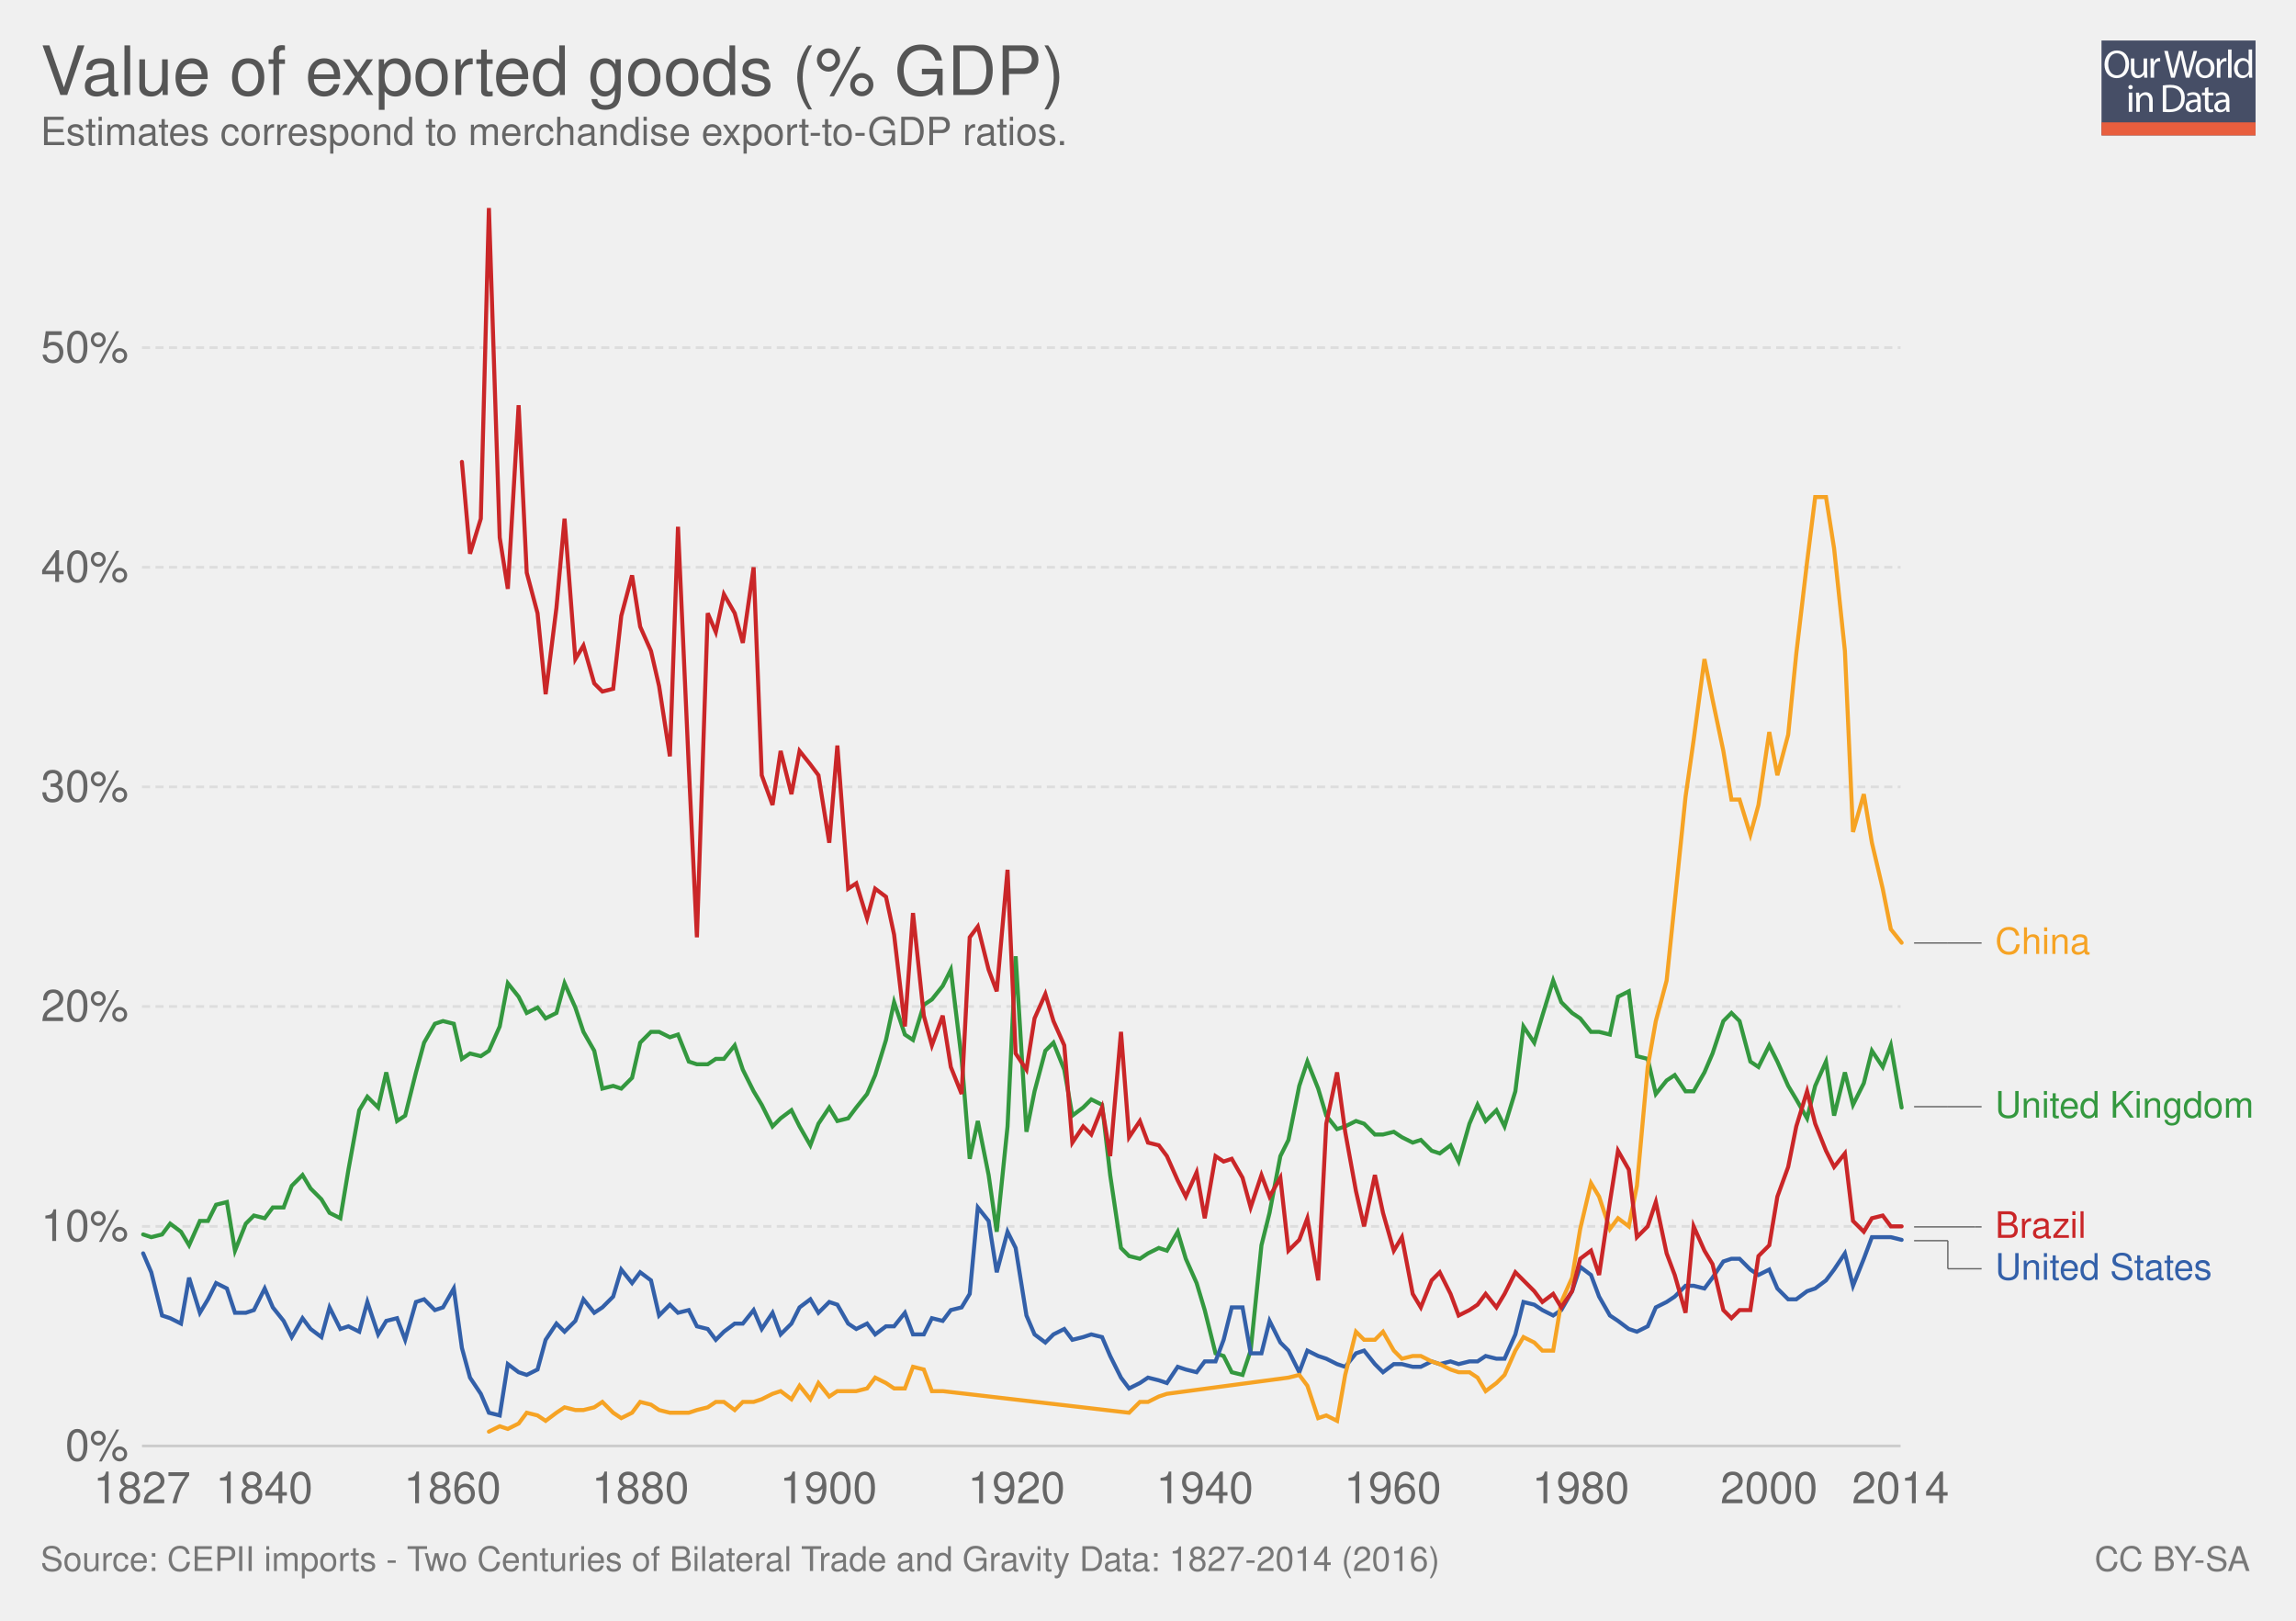
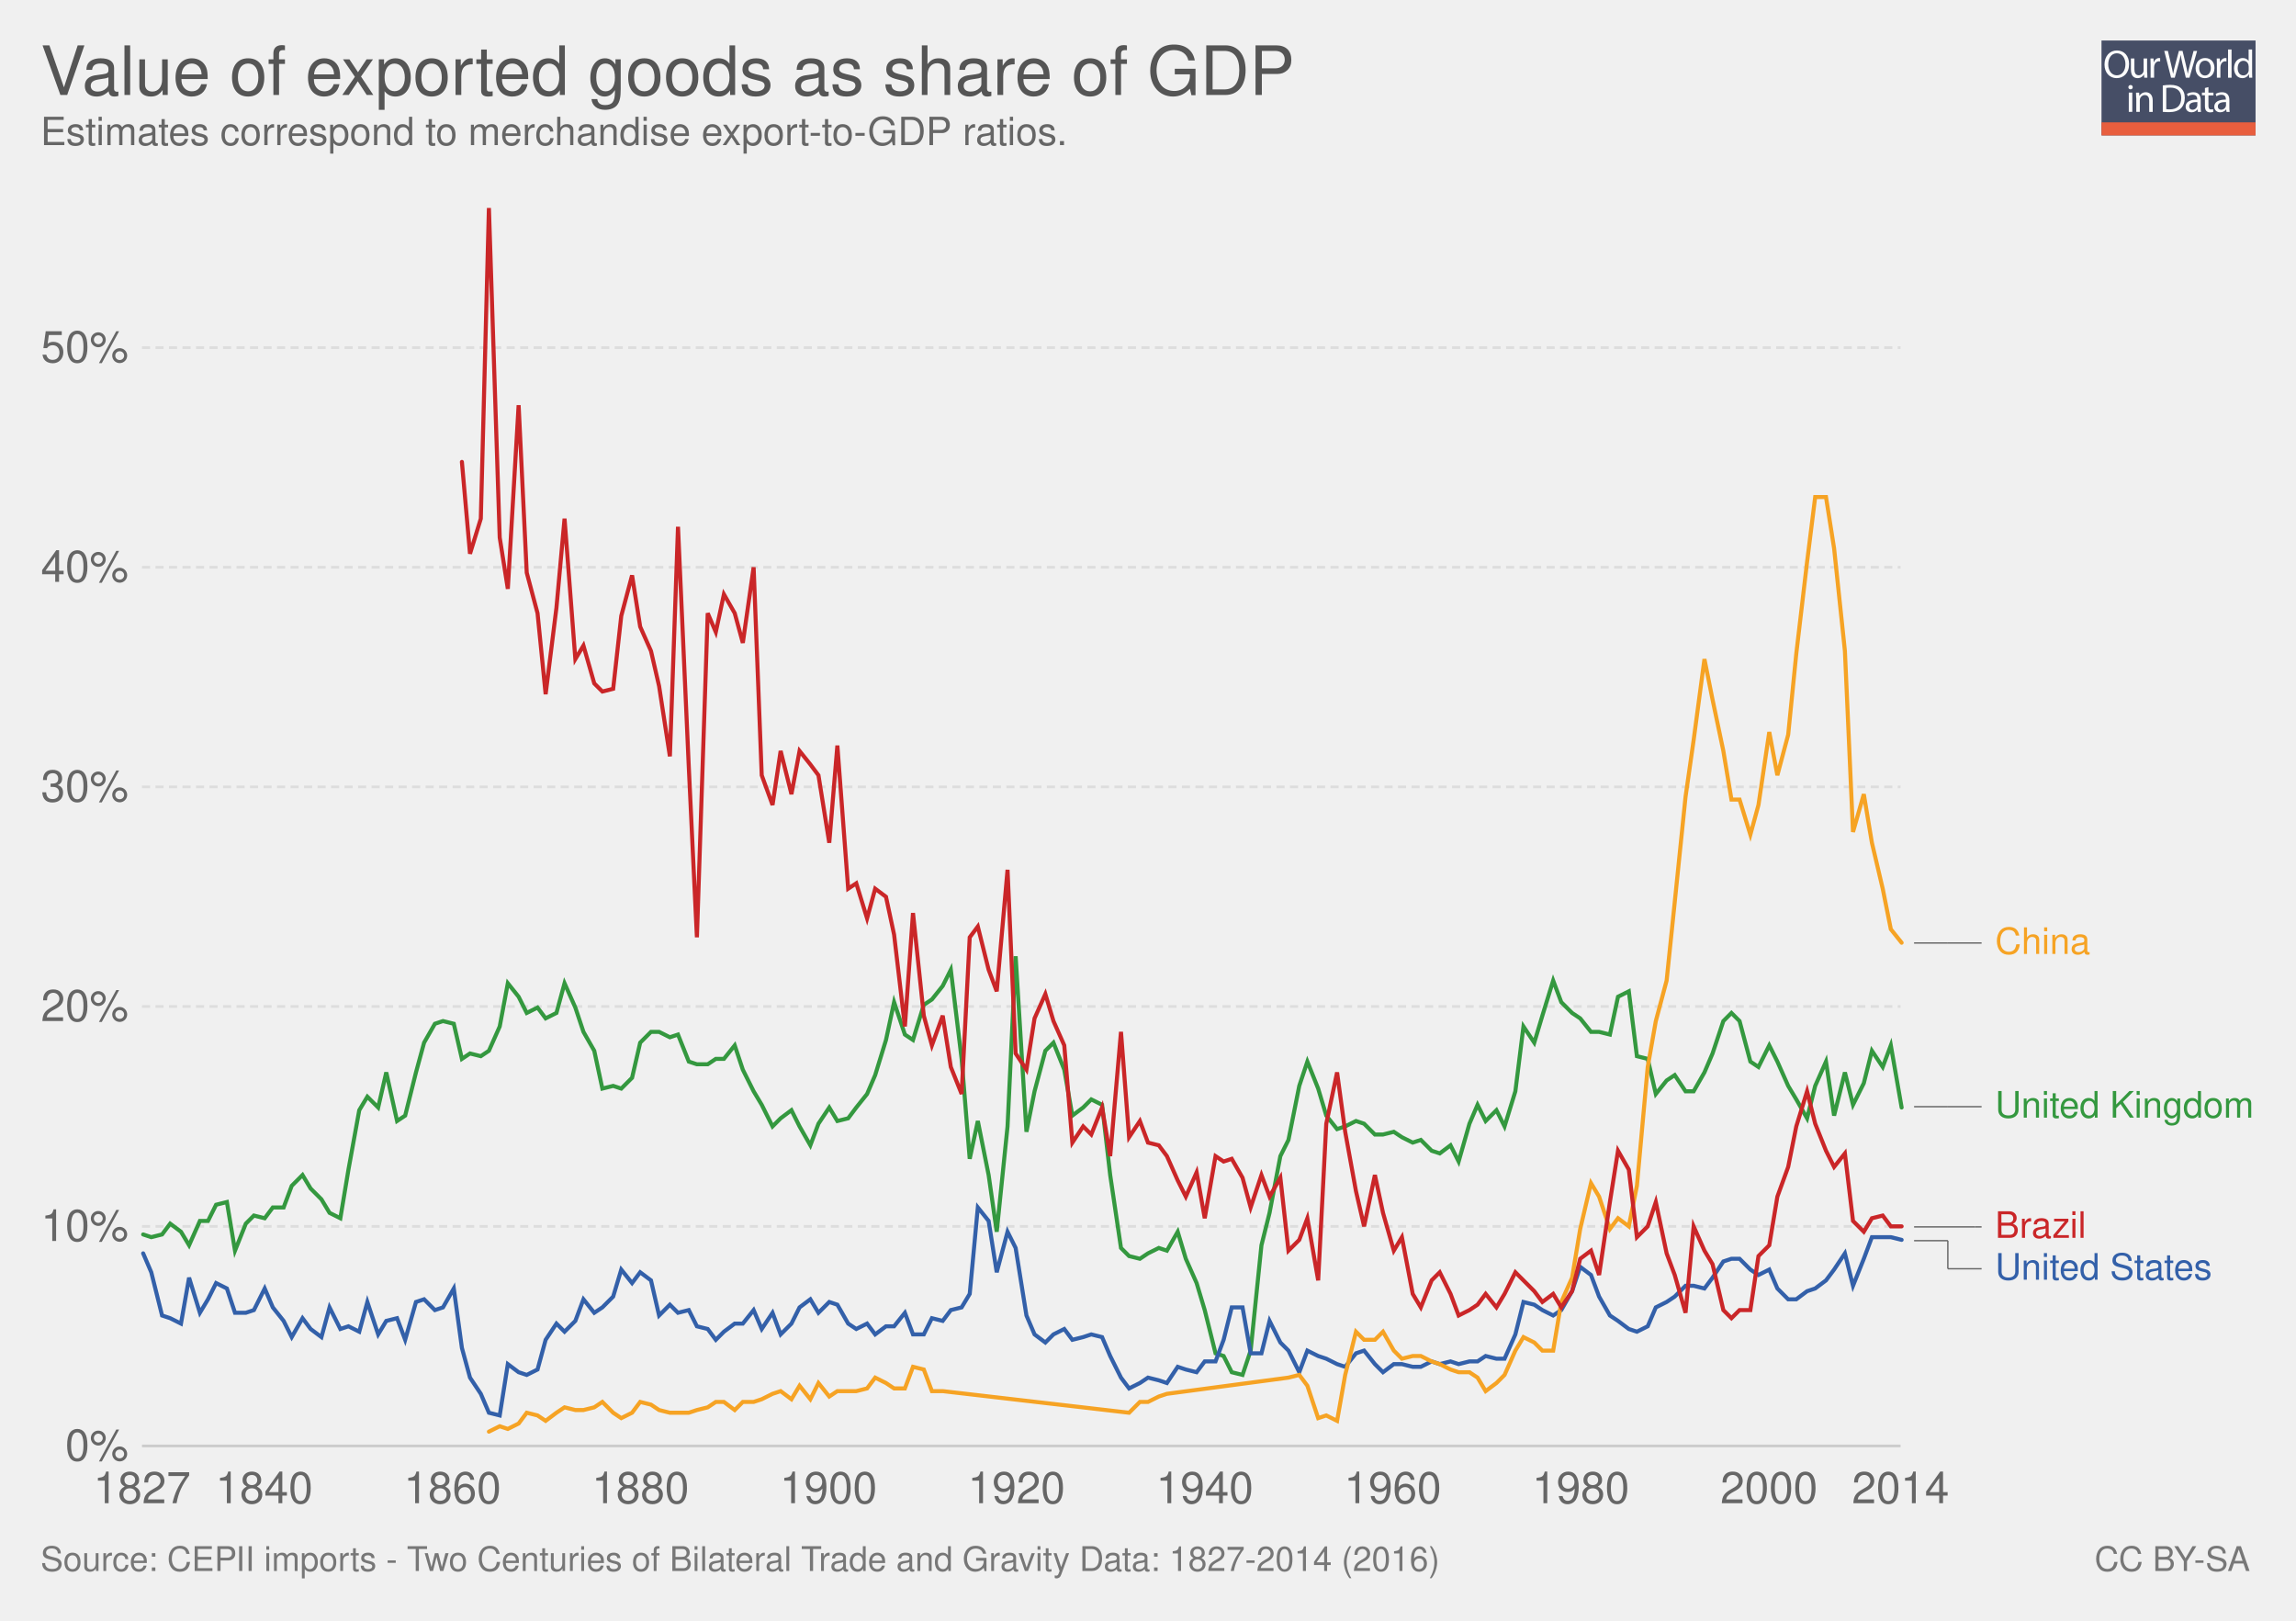
<svg xmlns="http://www.w3.org/2000/svg" xmlns:xlink="http://www.w3.org/1999/xlink" version="1.1" style="font-family: 'Helvetica Neue', Helvetica, Arial, sans-serif; font-size: 18px; background-color: white; text-rendering: optimizeLegibility; -webkit-font-smoothing: antialiased;" width="850" height="600">
  <g class="ChartTab">
    <g class="HeaderView">
      <g opacity="0.8" transform="translate(778, 15) scale(0.27)">
        <a xlink:href="https://ourworldindata.org" target="_blank">
          <g>
            <rect x="0" y="0" fill="#1B2543" width="211.2" height="130.1" />
            <rect x="0" y="112.2" fill="#E63912" width="211.2" height="17.9" />
            <g>
              <rect x="1.2" y="12.3" fill="none" width="210.2" height="99.2" />
              <path fill="#FFFFFF" d="M37.8,32.2c0,12.7-7.7,19.4-17.1,19.4c-9.7,0-16.6-7.5-16.6-18.7c0-11.7,7.3-19.3,17.1-19.3 C31.3,13.7,37.8,21.3,37.8,32.2z M9.2,32.8c0,7.9,4.3,14.9,11.8,14.9c7.5,0,11.8-6.9,11.8-15.3c0-7.3-3.8-14.9-11.8-14.9 C13.1,17.5,9.2,24.8,9.2,32.8z" />
              <path fill="#FFFFFF" d="M62.7,43.8c0,2.7,0.1,5.1,0.2,7.2h-4.3l-0.3-4.3h-0.1c-1.3,2.1-4,4.9-8.8,4.9c-4.2,0-9.1-2.3-9.1-11.6 V24.6h4.8v14.6c0,5,1.5,8.4,5.9,8.4c3.2,0,5.5-2.2,6.3-4.4c0.3-0.7,0.4-1.6,0.4-2.5V24.6h4.8V43.8z" />
              <path fill="#FFFFFF" d="M67.3,32.8c0-3.1-0.1-5.8-0.2-8.2h4.2l0.2,5.2h0.2c1.2-3.5,4.1-5.8,7.3-5.8c0.5,0,0.9,0.1,1.4,0.2v4.5 c-0.5-0.1-1-0.2-1.6-0.2c-3.4,0-5.8,2.6-6.5,6.2c-0.1,0.7-0.2,1.4-0.2,2.2V51h-4.8V32.8z" />
              <path fill="#FFFFFF" d="M95.4,51l-9.4-36.8h5l4.4,18.6c1.1,4.6,2.1,9.2,2.7,12.7h0.1c0.6-3.7,1.8-8,3-12.8l4.9-18.5h5l4.5,18.7 c1,4.4,2,8.7,2.6,12.6h0.1c0.8-4,1.8-8.1,3-12.7l4.9-18.5h4.9L120.6,51h-5L111,31.9c-1.1-4.7-1.9-8.3-2.4-12h-0.1 c-0.7,3.7-1.5,7.3-2.8,12L100.4,51H95.4z" />
              <path fill="#FFFFFF" d="M154.9,37.6c0,9.8-6.8,14-13.2,14c-7.2,0-12.7-5.2-12.7-13.6c0-8.8,5.8-14,13.1-14 C149.8,24,154.9,29.5,154.9,37.6z M133.9,37.9c0,5.8,3.3,10.1,8,10.1c4.6,0,8-4.3,8-10.3c0-4.5-2.2-10.1-7.9-10.1 C136.3,27.6,133.9,32.8,133.9,37.9z" />
              <path fill="#FFFFFF" d="M158.2,32.8c0-3.1-0.1-5.8-0.2-8.2h4.2l0.2,5.2h0.2c1.2-3.5,4.1-5.8,7.3-5.8c0.5,0,0.9,0.1,1.4,0.2v4.5 c-0.5-0.1-1-0.2-1.6-0.2c-3.4,0-5.8,2.6-6.5,6.2c-0.1,0.7-0.2,1.4-0.2,2.2V51h-4.8V32.8z" />
              <path fill="#FFFFFF" d="M173.5,12.3h4.8V51h-4.8V12.3z" />
              <path fill="#FFFFFF" d="M206.5,12.3v31.9c0,2.3,0.1,5,0.2,6.8h-4.3l-0.2-4.6H202c-1.5,2.9-4.7,5.2-9,5.2 c-6.4,0-11.3-5.4-11.3-13.4c-0.1-8.8,5.4-14.2,11.9-14.2c4,0,6.8,1.9,8,4h0.1V12.3H206.5z M201.7,35.4c0-0.6-0.1-1.4-0.2-2 c-0.7-3.1-3.3-5.6-6.9-5.6c-5,0-7.9,4.4-7.9,10.2c0,5.3,2.6,9.8,7.8,9.8c3.2,0,6.2-2.1,7.1-5.7c0.2-0.7,0.2-1.3,0.2-2.1V35.4z" />
              <path fill="#FFFFFF" d="M42.8,64c0.1,1.6-1.1,2.9-3.1,2.9c-1.7,0-2.9-1.3-2.9-2.9c0-1.7,1.3-3,3-3C41.7,61,42.8,62.3,42.8,64z M37.4,97.8V71.4h4.8v26.4H37.4z" />
              <path fill="#FFFFFF" d="M47.5,78.6c0-2.7-0.1-5-0.2-7.1h4.3l0.3,4.4h0.1c1.3-2.5,4.4-5,8.8-5c3.7,0,9.4,2.2,9.4,11.2v15.8h-4.8 V82.6c0-4.3-1.6-7.8-6.1-7.8c-3.2,0-5.6,2.2-6.5,4.9c-0.2,0.6-0.3,1.4-0.3,2.2v15.9h-4.8V78.6z" />
              <path fill="#FFFFFF" d="M84,61.6c2.9-0.4,6.3-0.8,10.1-0.8c6.8,0,11.7,1.6,14.9,4.6c3.3,3,5.2,7.3,5.2,13.2c0,6-1.9,10.9-5.3,14.3 c-3.4,3.4-9.1,5.3-16.3,5.3c-3.4,0-6.2-0.2-8.6-0.4V61.6z M88.8,94.1c1.2,0.2,3,0.3,4.8,0.3c10.2,0,15.7-5.7,15.7-15.6 c0.1-8.7-4.9-14.2-14.9-14.2c-2.5,0-4.3,0.2-5.6,0.5V94.1z" />
              <path fill="#FFFFFF" d="M132.1,97.8l-0.4-3.3h-0.2c-1.5,2.1-4.3,3.9-8.1,3.9c-5.4,0-8.1-3.8-8.1-7.6c0-6.4,5.7-9.9,15.9-9.8v-0.5 c0-2.2-0.6-6.1-6-6.1c-2.5,0-5,0.8-6.9,2l-1.1-3.2c2.2-1.4,5.4-2.3,8.7-2.3c8.1,0,10.1,5.5,10.1,10.8v9.9c0,2.3,0.1,4.5,0.4,6.3 H132.1z M131.4,84.4c-5.3-0.1-11.2,0.8-11.2,5.9c0,3.1,2.1,4.6,4.5,4.6c3.4,0,5.6-2.2,6.4-4.4c0.2-0.5,0.3-1,0.3-1.5V84.4z" />
              <path fill="#FFFFFF" d="M146.6,63.9v7.6h6.9v3.7h-6.9v14.2c0,3.3,0.9,5.1,3.6,5.1c1.3,0,2.2-0.2,2.8-0.3l0.2,3.6 c-0.9,0.4-2.4,0.7-4.3,0.7c-2.2,0-4-0.7-5.2-2c-1.4-1.4-1.9-3.8-1.9-6.9V75.1h-4.1v-3.7h4.1v-6.3L146.6,63.9z" />
              <path fill="#FFFFFF" d="M171.4,97.8l-0.4-3.3h-0.2c-1.5,2.1-4.3,3.9-8.1,3.9c-5.4,0-8.1-3.8-8.1-7.6c0-6.4,5.7-9.9,15.9-9.8v-0.5 c0-2.2-0.6-6.1-6-6.1c-2.5,0-5,0.8-6.9,2l-1.1-3.2c2.2-1.4,5.4-2.3,8.7-2.3c8.1,0,10.1,5.5,10.1,10.8v9.9c0,2.3,0.1,4.5,0.4,6.3 H171.4z M170.7,84.4c-5.3-0.1-11.2,0.8-11.2,5.9c0,3.1,2.1,4.6,4.5,4.6c3.4,0,5.6-2.2,6.4-4.4c0.2-0.5,0.3-1,0.3-1.5V84.4z" />
            </g>
          </g>
        </a>
      </g>
      <a href="https://ourworldindata.org/grapher/merchandise-exports-gdp-cepii" target="_blank">
        <text font-size="25.20" x="15.0" y="35.2" fill="#555">
-           <tspan x="15" y="35.16">Value of exported goods (% GDP)</tspan>
+           <tspan x="15" y="35.16">Value of exported goods as share of GDP</tspan>
        </text>
      </a>
      <text font-size="14.40" x="15.0" y="53.7" fill="#666">
        <tspan x="15" y="53.72">Estimates correspond to merchandise export-to-GDP ratios.</tspan>
      </text>
    </g>
    <g class="LineChart">
      <defs>
        <clipPath id="boundsClip-1">
          <rect x="42.562" y="0" width="830" height="959.8" />
        </clipPath>
      </defs>
      <g class="AxisBoxView">
        <g class="HorizontalAxis">
          <text x="52.6" y="556.5" fill="#666" text-anchor="middle" font-size="16.2">1827</text>
          <text x="97.8" y="556.5" fill="#666" text-anchor="middle" font-size="16.2">1840</text>
          <text x="167.5" y="556.5" fill="#666" text-anchor="middle" font-size="16.2">1860</text>
          <text x="237.1" y="556.5" fill="#666" text-anchor="middle" font-size="16.2">1880</text>
          <text x="306.7" y="556.5" fill="#666" text-anchor="middle" font-size="16.2">1900</text>
          <text x="376.3" y="556.5" fill="#666" text-anchor="middle" font-size="16.2">1920</text>
          <text x="446" y="556.5" fill="#666" text-anchor="middle" font-size="16.2">1940</text>
          <text x="515.6" y="556.5" fill="#666" text-anchor="middle" font-size="16.2">1960</text>
          <text x="585.2" y="556.5" fill="#666" text-anchor="middle" font-size="16.2">1980</text>
          <text x="654.9" y="556.5" fill="#666" text-anchor="middle" font-size="16.2">2000</text>
          <text x="703.6" y="556.5" fill="#666" text-anchor="middle" font-size="16.2">2014</text>
        </g>
        <g class="VerticalAxis">
          <text x="47.56" y="535.3" fill="#666" dominant-baseline="middle" text-anchor="end" font-size="16.2">0%</text>
          <text x="47.56" y="454" fill="#666" dominant-baseline="middle" text-anchor="end" font-size="16.2">10%</text>
          <text x="47.56" y="372.6" fill="#666" dominant-baseline="middle" text-anchor="end" font-size="16.2">20%</text>
          <text x="47.56" y="291.3" fill="#666" dominant-baseline="middle" text-anchor="end" font-size="16.2">30%</text>
          <text x="47.56" y="210" fill="#666" dominant-baseline="middle" text-anchor="end" font-size="16.2">40%</text>
          <text x="47.56" y="128.7" fill="#666" dominant-baseline="middle" text-anchor="end" font-size="16.2">50%</text>
        </g>
        <g class="AxisGridLines">
          <line x1="52.56" y1="535.3" x2="703.61" y2="535.3" stroke="#ccc" />
          <line x1="52.56" y1="454" x2="703.61" y2="454" stroke="#ddd" stroke-dasharray="3,2" />
          <line x1="52.56" y1="372.6" x2="703.61" y2="372.6" stroke="#ddd" stroke-dasharray="3,2" />
          <line x1="52.56" y1="291.3" x2="703.61" y2="291.3" stroke="#ddd" stroke-dasharray="3,2" />
          <line x1="52.56" y1="210" x2="703.61" y2="210" stroke="#ddd" stroke-dasharray="3,2" />
          <line x1="52.56" y1="128.7" x2="703.61" y2="128.7" stroke="#ddd" stroke-dasharray="3,2" />
        </g>
      </g>
      <g clip-path="url(#boundsClip-1)">
        <g class="HeightedLegend clickable">
          <g class="legendMark">
            <g class="indicator">
              <line x1="708.61" y1="349.1" x2="721.11" y2="349.1" stroke="#666" stroke-width="0.5" />
              <line x1="721.11" y1="349.1" x2="721.11" y2="349.1" stroke="#666" stroke-width="0.5" />
              <line x1="721.11" y1="349.1" x2="733.61" y2="349.1" stroke="#666" stroke-width="0.5" />
            </g>
            <rect x="703.61" y="342.35" width="70.37" height="13.5" fill="#fff" opacity="0" />
            <text font-size="13.50" x="738.6" y="353.2" fill="#f6a324">
              <tspan x="738.61" y="353.15">China</tspan>
            </text>
          </g>
          <g class="legendMark">
            <g class="indicator">
              <line x1="708.61" y1="409.7" x2="721.11" y2="409.7" stroke="#666" stroke-width="0.5" />
              <line x1="721.11" y1="409.7" x2="721.11" y2="409.7" stroke="#666" stroke-width="0.5" />
              <line x1="721.11" y1="409.7" x2="733.61" y2="409.7" stroke="#666" stroke-width="0.5" />
            </g>
            <rect x="703.61" y="402.95" width="131.39" height="13.5" fill="#fff" opacity="0" />
            <text font-size="13.50" x="738.6" y="413.8" fill="#34983f">
              <tspan x="738.61" y="413.75">United Kingdom</tspan>
            </text>
          </g>
          <g class="legendMark">
            <g class="indicator">
              <line x1="708.61" y1="454.2" x2="731.11" y2="454.2" stroke="#666" stroke-width="0.5" />
              <line x1="731.11" y1="454.2" x2="731.11" y2="454.2" stroke="#666" stroke-width="0.5" />
              <line x1="731.11" y1="454.2" x2="733.61" y2="454.2" stroke="#666" stroke-width="0.5" />
            </g>
            <rect x="703.61" y="447.45" width="68.75" height="13.5" fill="#fff" opacity="0" />
            <text font-size="13.50" x="738.6" y="458.3" fill="#ca2628">
              <tspan x="738.61" y="458.25">Brazil</tspan>
            </text>
          </g>
          <g class="legendMark">
            <g class="indicator">
              <line x1="708.61" y1="459.3" x2="721.11" y2="459.3" stroke="#666" stroke-width="0.5" />
              <line x1="721.11" y1="459.3" x2="721.11" y2="469.7" stroke="#666" stroke-width="0.5" />
              <line x1="721.11" y1="469.7" x2="733.61" y2="469.7" stroke="#666" stroke-width="0.5" />
            </g>
            <rect x="703.61" y="462.95" width="116.405" height="13.5" fill="#fff" opacity="0" />
            <text font-size="13.50" x="738.6" y="473.8" fill="#3360a9">
              <tspan x="738.61" y="473.75">United States</tspan>
            </text>
          </g>
        </g>
        <g class="Lines">
          <rect x="53" y="77" width="651" height="459" fill="rgba(255,255,255,0)" opacity="0" />
          <g class="key-United-Kingdom_0">
            <path stroke="#34983f" stroke-linecap="round" d="M53 457L56 458L60 457L63 453L67 456L70 461L74 452L77 452L80 446L84 445L87 463L91 453L94 450L98 451L101 447L105 447L108 439L112 435L115 440L119 444L122 449L126 451L129 433L133 411L136 406L140 410L143 397L147 415L150 413L154 397L157 386L161 379L164 378L168 379L171 392L174 390L178 391L181 389L185 380L188 364L192 369L195 375L199 373L202 377L206 375L209 364L213 373L216 382L220 389L223 403L227 402L230 403L234 399L237 386L241 382L244 382L248 384L251 383L255 393L258 394L262 394L265 392L268 392L272 387L275 396L279 404L282 409L286 417L289 414L293 411L296 417L300 424L303 416L307 410L310 415L314 414L317 410L321 405L324 398L328 385L331 371L335 383L338 385L342 372L345 370L349 365L352 359L356 392L359 429L362 415L366 435L369 456L373 417L376 354L380 419L383 404L387 389L390 386L394 396L397 413L401 410L404 407L408 409L411 435L415 462L418 465L422 466L425 464L429 462L432 463L436 456L439 466L443 475L446 485L450 501L453 502L456 508L460 509L463 500L467 461L470 449L474 428L477 422L481 402L484 393L488 403L491 413L495 418L498 417L502 415L505 416L509 420L512 420L516 419L519 421L523 423L526 422L530 426L533 427L537 424L540 430L544 416L547 409L550 415L554 411L557 417L561 404L564 380L568 386L571 376L575 363L578 371L582 375L585 377L589 382L592 382L596 383L599 369L603 367L606 391L610 392L613 405L617 400L620 398L624 404L627 404L631 397L634 390L638 378L641 375L644 378L648 393L651 395L655 387L658 393L662 402L665 407L669 414L672 402L676 393L679 413L683 397L686 409L690 401L693 389L697 395L700 387L704 410" fill="none" stroke-width="1.5" />
          </g>
          <g class="key-United-States_0">
            <path stroke="#3360a9" stroke-linecap="round" d="M53 464L56 471L60 487L63 488L67 490L70 473L74 486L77 481L80 475L84 477L87 486L91 486L94 485L98 477L101 484L105 489L108 495L112 488L115 492L119 495L122 484L126 492L129 491L133 493L136 482L140 494L143 489L147 488L150 496L154 482L157 481L161 485L164 484L168 477L171 499L174 510L178 516L181 523L185 524L188 505L192 508L195 509L199 507L202 496L206 490L209 493L213 489L216 481L220 486L223 484L227 480L230 470L234 475L237 471L241 474L244 487L248 483L251 486L255 485L258 491L262 492L265 496L268 493L272 490L275 490L279 485L282 492L286 486L289 494L293 490L296 484L300 481L303 486L307 482L310 483L314 490L317 492L321 490L324 494L328 491L331 491L335 486L338 494L342 494L345 488L349 489L352 485L356 484L359 479L362 447L366 452L369 471L373 456L376 462L380 487L383 494L387 497L390 494L394 492L397 496L401 495L404 494L408 495L411 502L415 510L418 514L422 512L425 510L429 511L432 512L436 506L439 507L443 508L446 504L450 504L453 496L456 484L460 484L463 501L467 501L470 489L474 497L477 500L481 508L484 500L488 502L491 503L495 505L498 506L502 501L505 500L509 505L512 508L516 505L519 505L523 506L526 506L530 504L533 505L537 504L540 505L544 504L547 504L550 502L554 503L557 503L561 494L564 482L568 483L571 485L575 487L578 485L582 478L585 469L589 472L592 480L596 487L599 489L603 492L606 493L610 491L613 484L617 482L620 480L624 476L627 476L631 477L634 473L638 467L641 466L644 466L648 470L651 472L655 470L658 477L662 481L665 481L669 478L672 477L676 474L679 470L683 464L686 476L690 466L693 458L697 458L700 458L704 459" fill="none" stroke-width="1.5" />
          </g>
          <g class="key-China_0">
            <path stroke="#f6a324" stroke-linecap="round" d="M181 530L185 528L188 529L192 527L195 523L199 524L202 526L206 523L209 521L213 522L216 522L220 521L223 519L227 523L230 525L234 523L237 519L241 520L244 522L248 523L251 523L255 523L258 522L262 521L265 519L268 519L272 522L275 519L279 519L282 518L286 516L289 515L293 518L296 513L300 518L303 512L307 517L310 515L314 515L317 515L321 514L324 510L328 512L331 514L335 514L338 506L342 507L345 515L349 515L418 523L422 519L425 519L429 517L432 516L477 510L481 509L484 513L488 525L491 524L495 526L498 509L502 493L505 496L509 496L512 493L516 500L519 503L523 502L526 502L530 504L533 505L537 507L540 508L544 508L547 510L550 515L554 512L557 509L561 500L564 495L568 497L571 500L575 500L578 482L582 473L585 455L589 438L592 443L596 455L599 451L603 454L606 439L610 395L613 378L617 363L620 334L624 295L627 274L631 244L634 259L638 278L641 296L644 296L648 309L651 298L655 271L658 287L662 272L665 242L669 208L672 184L676 184L679 203L683 241L686 308L690 294L693 312L697 329L700 344L704 349" fill="none" stroke-width="1.5" />
          </g>
          <g class="key-Brazil_0">
            <path stroke="#ca2628" stroke-linecap="round" d="M171 171L174 205L178 192L181 77L185 199L188 218L192 150L195 212L199 227L202 257L206 225L209 192L213 244L216 239L220 253L223 256L227 255L230 228L234 213L237 232L241 241L244 254L248 280L251 195L255 284L258 347L262 227L265 234L268 220L272 227L275 238L279 210L282 287L286 298L289 278L293 294L296 278L300 283L303 287L307 312L310 276L314 329L317 327L321 340L324 329L328 332L331 346L335 380L338 338L342 376L345 387L349 376L352 395L356 405L359 347L362 343L366 359L369 367L373 322L376 390L380 396L383 377L387 368L390 378L394 387L397 423L401 417L404 420L408 410L411 428L415 382L418 421L422 415L425 423L429 424L432 428L436 437L439 443L443 434L446 451L450 428L453 430L456 429L460 436L463 447L467 435L470 443L474 436L477 463L481 459L484 451L488 474L491 416L495 397L498 419L502 441L505 454L509 435L512 449L516 463L519 458L523 479L526 484L530 474L533 471L537 479L540 487L544 485L547 483L550 479L554 484L557 479L561 471L564 474L568 478L571 482L575 479L578 484L582 478L585 466L589 463L592 472L596 445L599 426L603 433L606 458L610 454L613 445L617 464L620 472L624 486L627 454L631 463L634 468L638 485L641 488L644 485L648 485L651 465L655 461L658 443L662 432L665 417L669 404L672 416L676 426L679 432L683 427L686 452L690 456L693 451L697 450L700 454L704 454" fill="none" stroke-width="1.5" />
          </g>
        </g>
      </g>
    </g>
    <g style="fill: #777;" class="SourcesFooter">
      <g style="fill: #777;" class="clickable">
        <text font-size="12.60" x="15.0" y="581.6">
          <tspan x="15" y="581.58">Source: CEPII imports - Two Centuries of Bilateral Trade and Gravity Data: 1827-2014 (2016)</tspan>
        </text>
      </g>
      <text font-size="12.60" x="775.4" y="581.6">
        <tspan x="775.402" y="581.58">
          <a style="fill: #777;" class="cclogo" href="http://creativecommons.org/licenses/by-sa/4.0/deed.en_US" target="_blank">CC BY-SA</a>
        </tspan>
      </text>
    </g>
  </g>
</svg>
